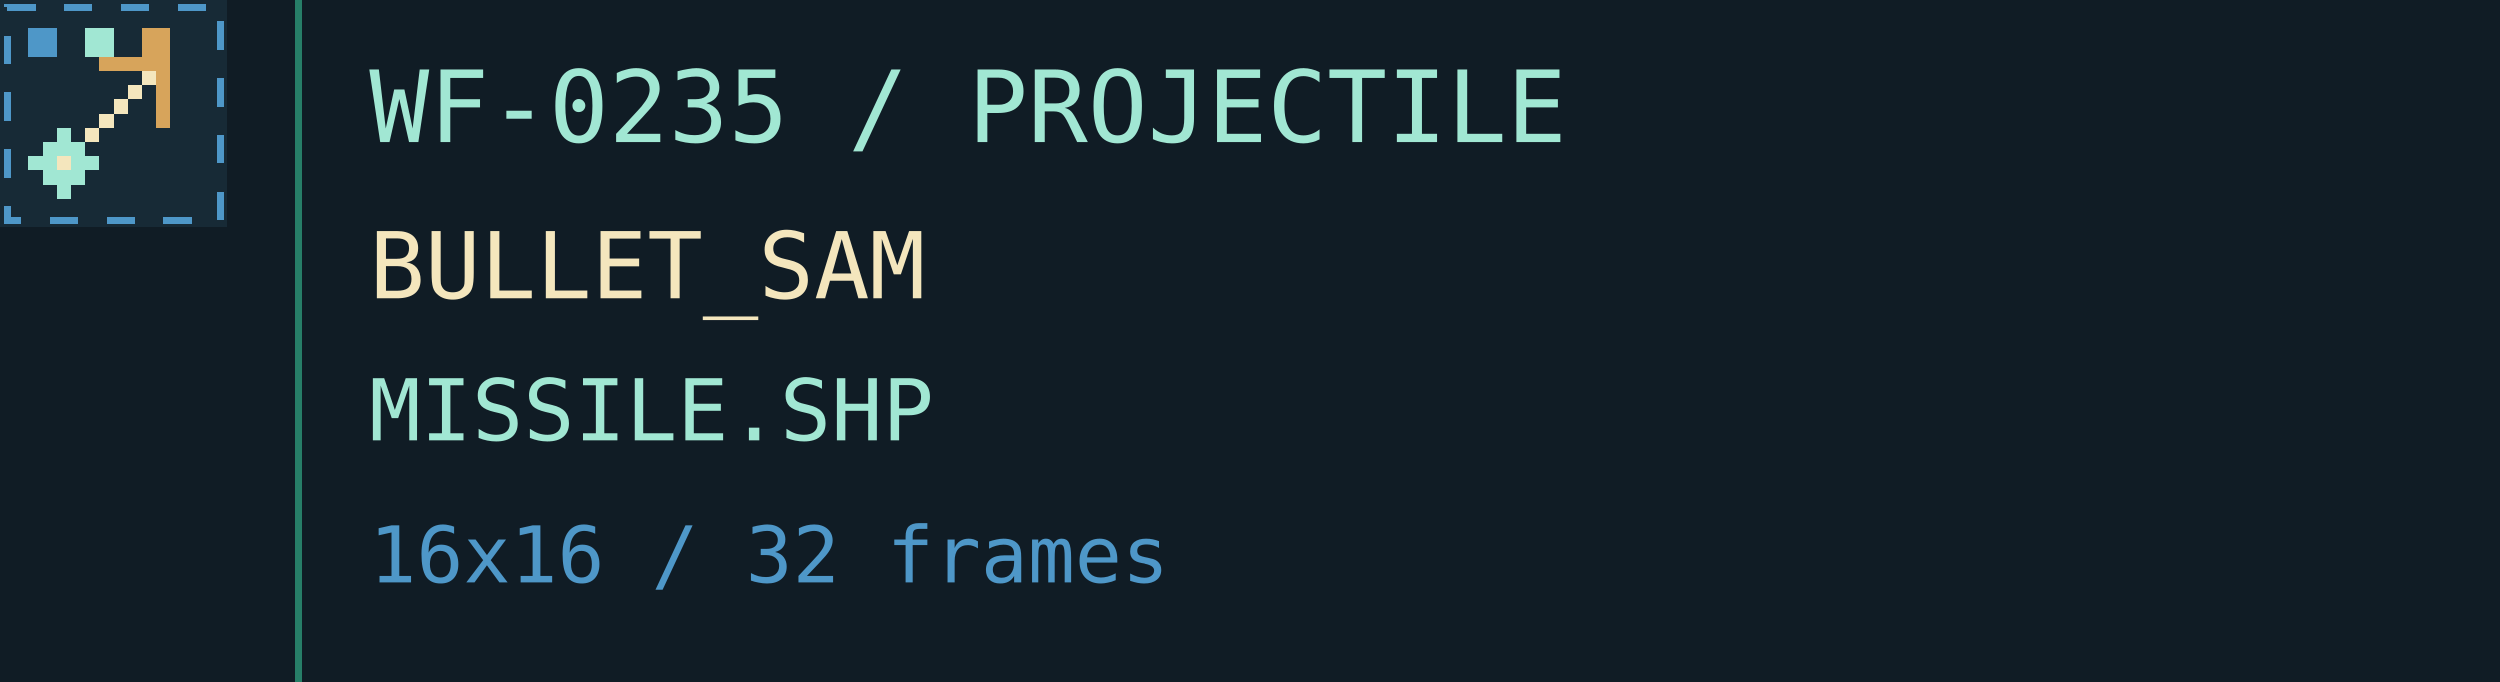
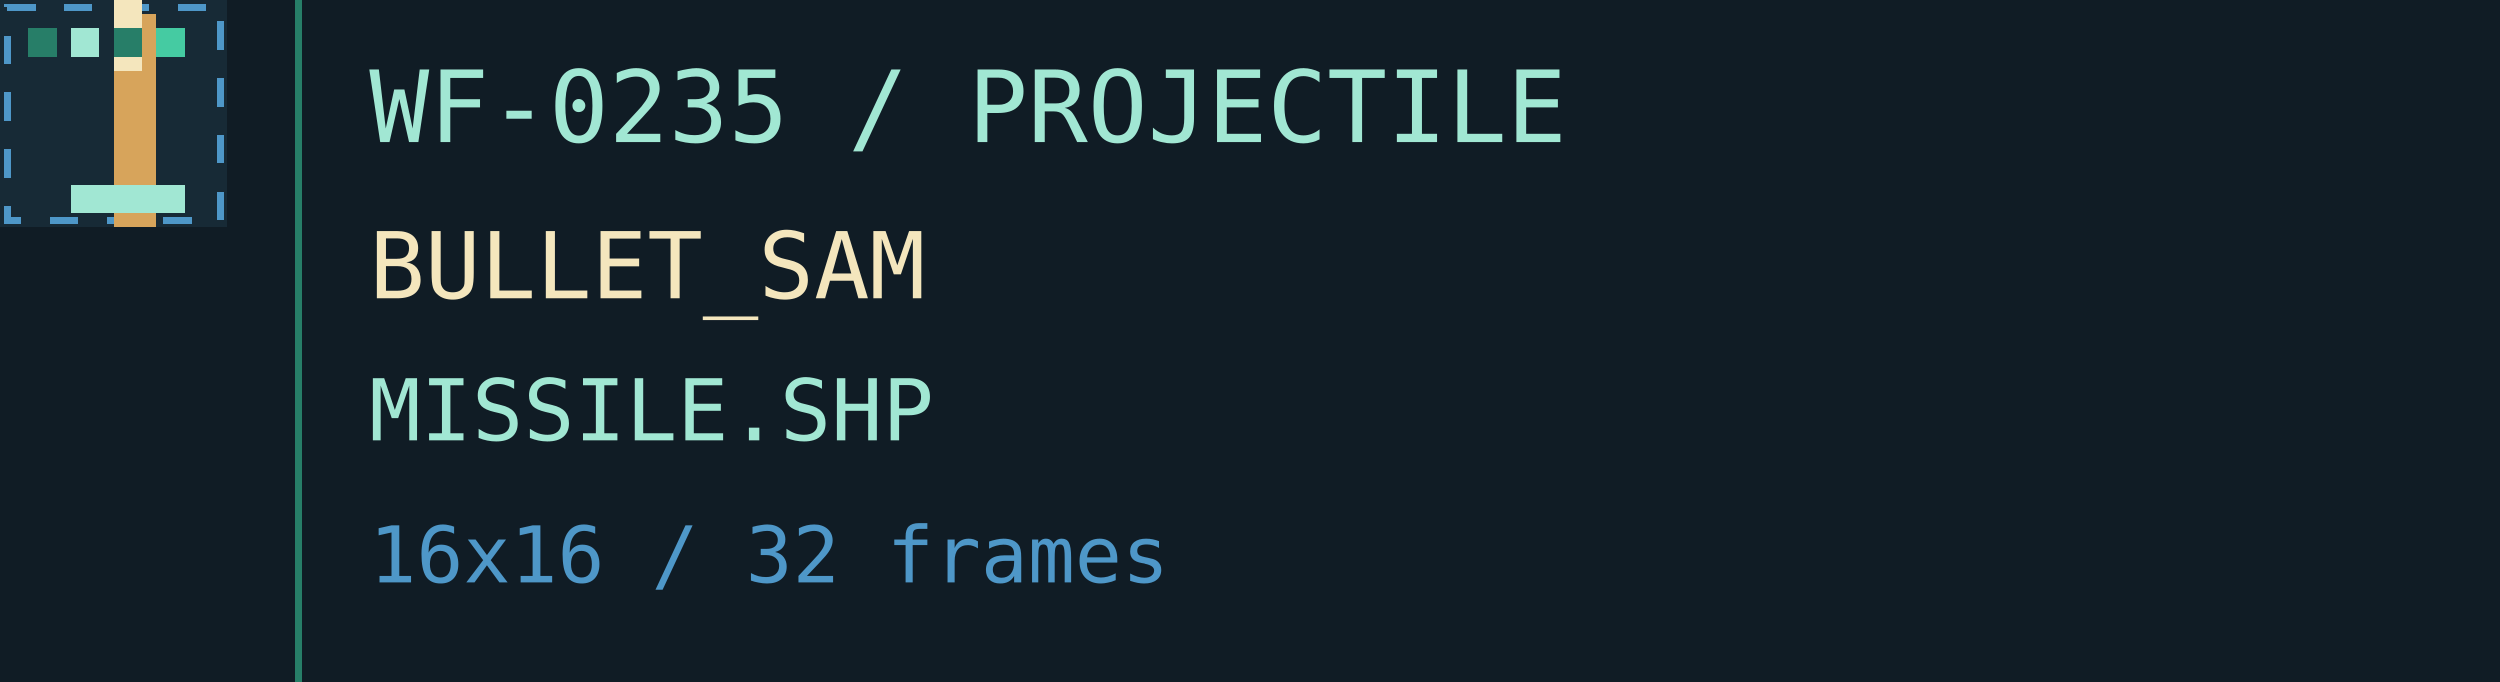
<svg xmlns="http://www.w3.org/2000/svg" viewBox="0 0 176 48" width="528" height="144" shape-rendering="crispEdges" role="img" aria-label="WF-0235 projectile BULLET_SAM original wireframe">
  <rect width="176" height="48" fill="#101c25" />
  <rect width="16" height="16" fill="#172a36" />
  <rect x="0.5" y="0.5" width="15" height="15" fill="none" stroke="#4e97c8" stroke-dasharray="2 2" stroke-width="0.5" />
-   <rect x="2" y="2" width="2" height="1" fill="#4e97c8" />
-   <rect x="6" y="2" width="2" height="1" fill="#a1e7d3" />
-   <rect x="10" y="2" width="2" height="1" fill="#d7a45b" />
-   <rect x="2" y="3" width="2" height="1" fill="#4e97c8" />
-   <rect x="6" y="3" width="2" height="1" fill="#a1e7d3" />
-   <rect x="10" y="3" width="2" height="1" fill="#d7a45b" />
-   <rect x="7" y="4" width="5" height="1" fill="#d7a45b" />
-   <rect x="10" y="5" width="1" height="1" fill="#f4e6bd" />
-   <rect x="11" y="5" width="1" height="1" fill="#d7a45b" />
-   <rect x="9" y="6" width="1" height="1" fill="#f4e6bd" />
-   <rect x="11" y="6" width="1" height="1" fill="#d7a45b" />
-   <rect x="8" y="7" width="1" height="1" fill="#f4e6bd" />
-   <rect x="11" y="7" width="1" height="1" fill="#d7a45b" />
-   <rect x="7" y="8" width="1" height="1" fill="#f4e6bd" />
-   <rect x="11" y="8" width="1" height="1" fill="#d7a45b" />
-   <rect x="4" y="9" width="1" height="1" fill="#a1e7d3" />
-   <rect x="6" y="9" width="1" height="1" fill="#f4e6bd" />
-   <rect x="3" y="10" width="3" height="1" fill="#a1e7d3" />
-   <rect x="2" y="11" width="2" height="1" fill="#a1e7d3" />
-   <rect x="4" y="11" width="1" height="1" fill="#f4e6bd" />
-   <rect x="5" y="11" width="2" height="1" fill="#a1e7d3" />
-   <rect x="3" y="12" width="3" height="1" fill="#a1e7d3" />
-   <rect x="4" y="13" width="1" height="1" fill="#a1e7d3" />
+   <rect x="8" y="0" width="2" height="1" fill="#f4e6bd" />
+   <rect x="8" y="1" width="2" height="1" fill="#f4e6bd" />
+   <rect x="10" y="1" width="1" height="1" fill="#d7a45b" />
+   <rect x="2" y="2" width="2" height="1" fill="#277e68" />
+   <rect x="5" y="2" width="2" height="1" fill="#a1e7d3" />
+   <rect x="8" y="2" width="2" height="1" fill="#277e68" />
+   <rect x="10" y="2" width="1" height="1" fill="#d7a45b" />
+   <rect x="11" y="2" width="2" height="1" fill="#45cba2" />
+   <rect x="2" y="3" width="2" height="1" fill="#277e68" />
+   <rect x="5" y="3" width="2" height="1" fill="#a1e7d3" />
+   <rect x="8" y="3" width="2" height="1" fill="#277e68" />
+   <rect x="10" y="3" width="1" height="1" fill="#d7a45b" />
+   <rect x="11" y="3" width="2" height="1" fill="#45cba2" />
+   <rect x="8" y="4" width="2" height="1" fill="#f4e6bd" />
+   <rect x="10" y="4" width="1" height="1" fill="#d7a45b" />
+   <rect x="8" y="5" width="3" height="1" fill="#d7a45b" />
+   <rect x="8" y="6" width="3" height="1" fill="#d7a45b" />
+   <rect x="8" y="7" width="3" height="1" fill="#d7a45b" />
+   <rect x="8" y="8" width="3" height="1" fill="#d7a45b" />
+   <rect x="8" y="9" width="3" height="1" fill="#d7a45b" />
+   <rect x="8" y="10" width="3" height="1" fill="#d7a45b" />
+   <rect x="8" y="11" width="3" height="1" fill="#d7a45b" />
+   <rect x="8" y="12" width="3" height="1" fill="#d7a45b" />
+   <rect x="5" y="13" width="8" height="1" fill="#a1e7d3" />
+   <rect x="5" y="14" width="8" height="1" fill="#a1e7d3" />
+   <rect x="8" y="15" width="3" height="1" fill="#d7a45b" />
  <line x1="21" y1="0" x2="21" y2="48" stroke="#277e68" stroke-width="0.5" />
  <g font-family="monospace" fill="#a1e7d3">
    <text x="26" y="10" font-size="7">WF-0235 / PROJECTILE</text>
    <text x="26" y="21" font-size="6.5" fill="#f4e6bd">BULLET_SAM</text>
    <text x="26" y="31" font-size="6">MISSILE.SHP</text>
    <text x="26" y="41" font-size="5.5" fill="#4e97c8">16x16 / 32 frames</text>
  </g>
</svg>
